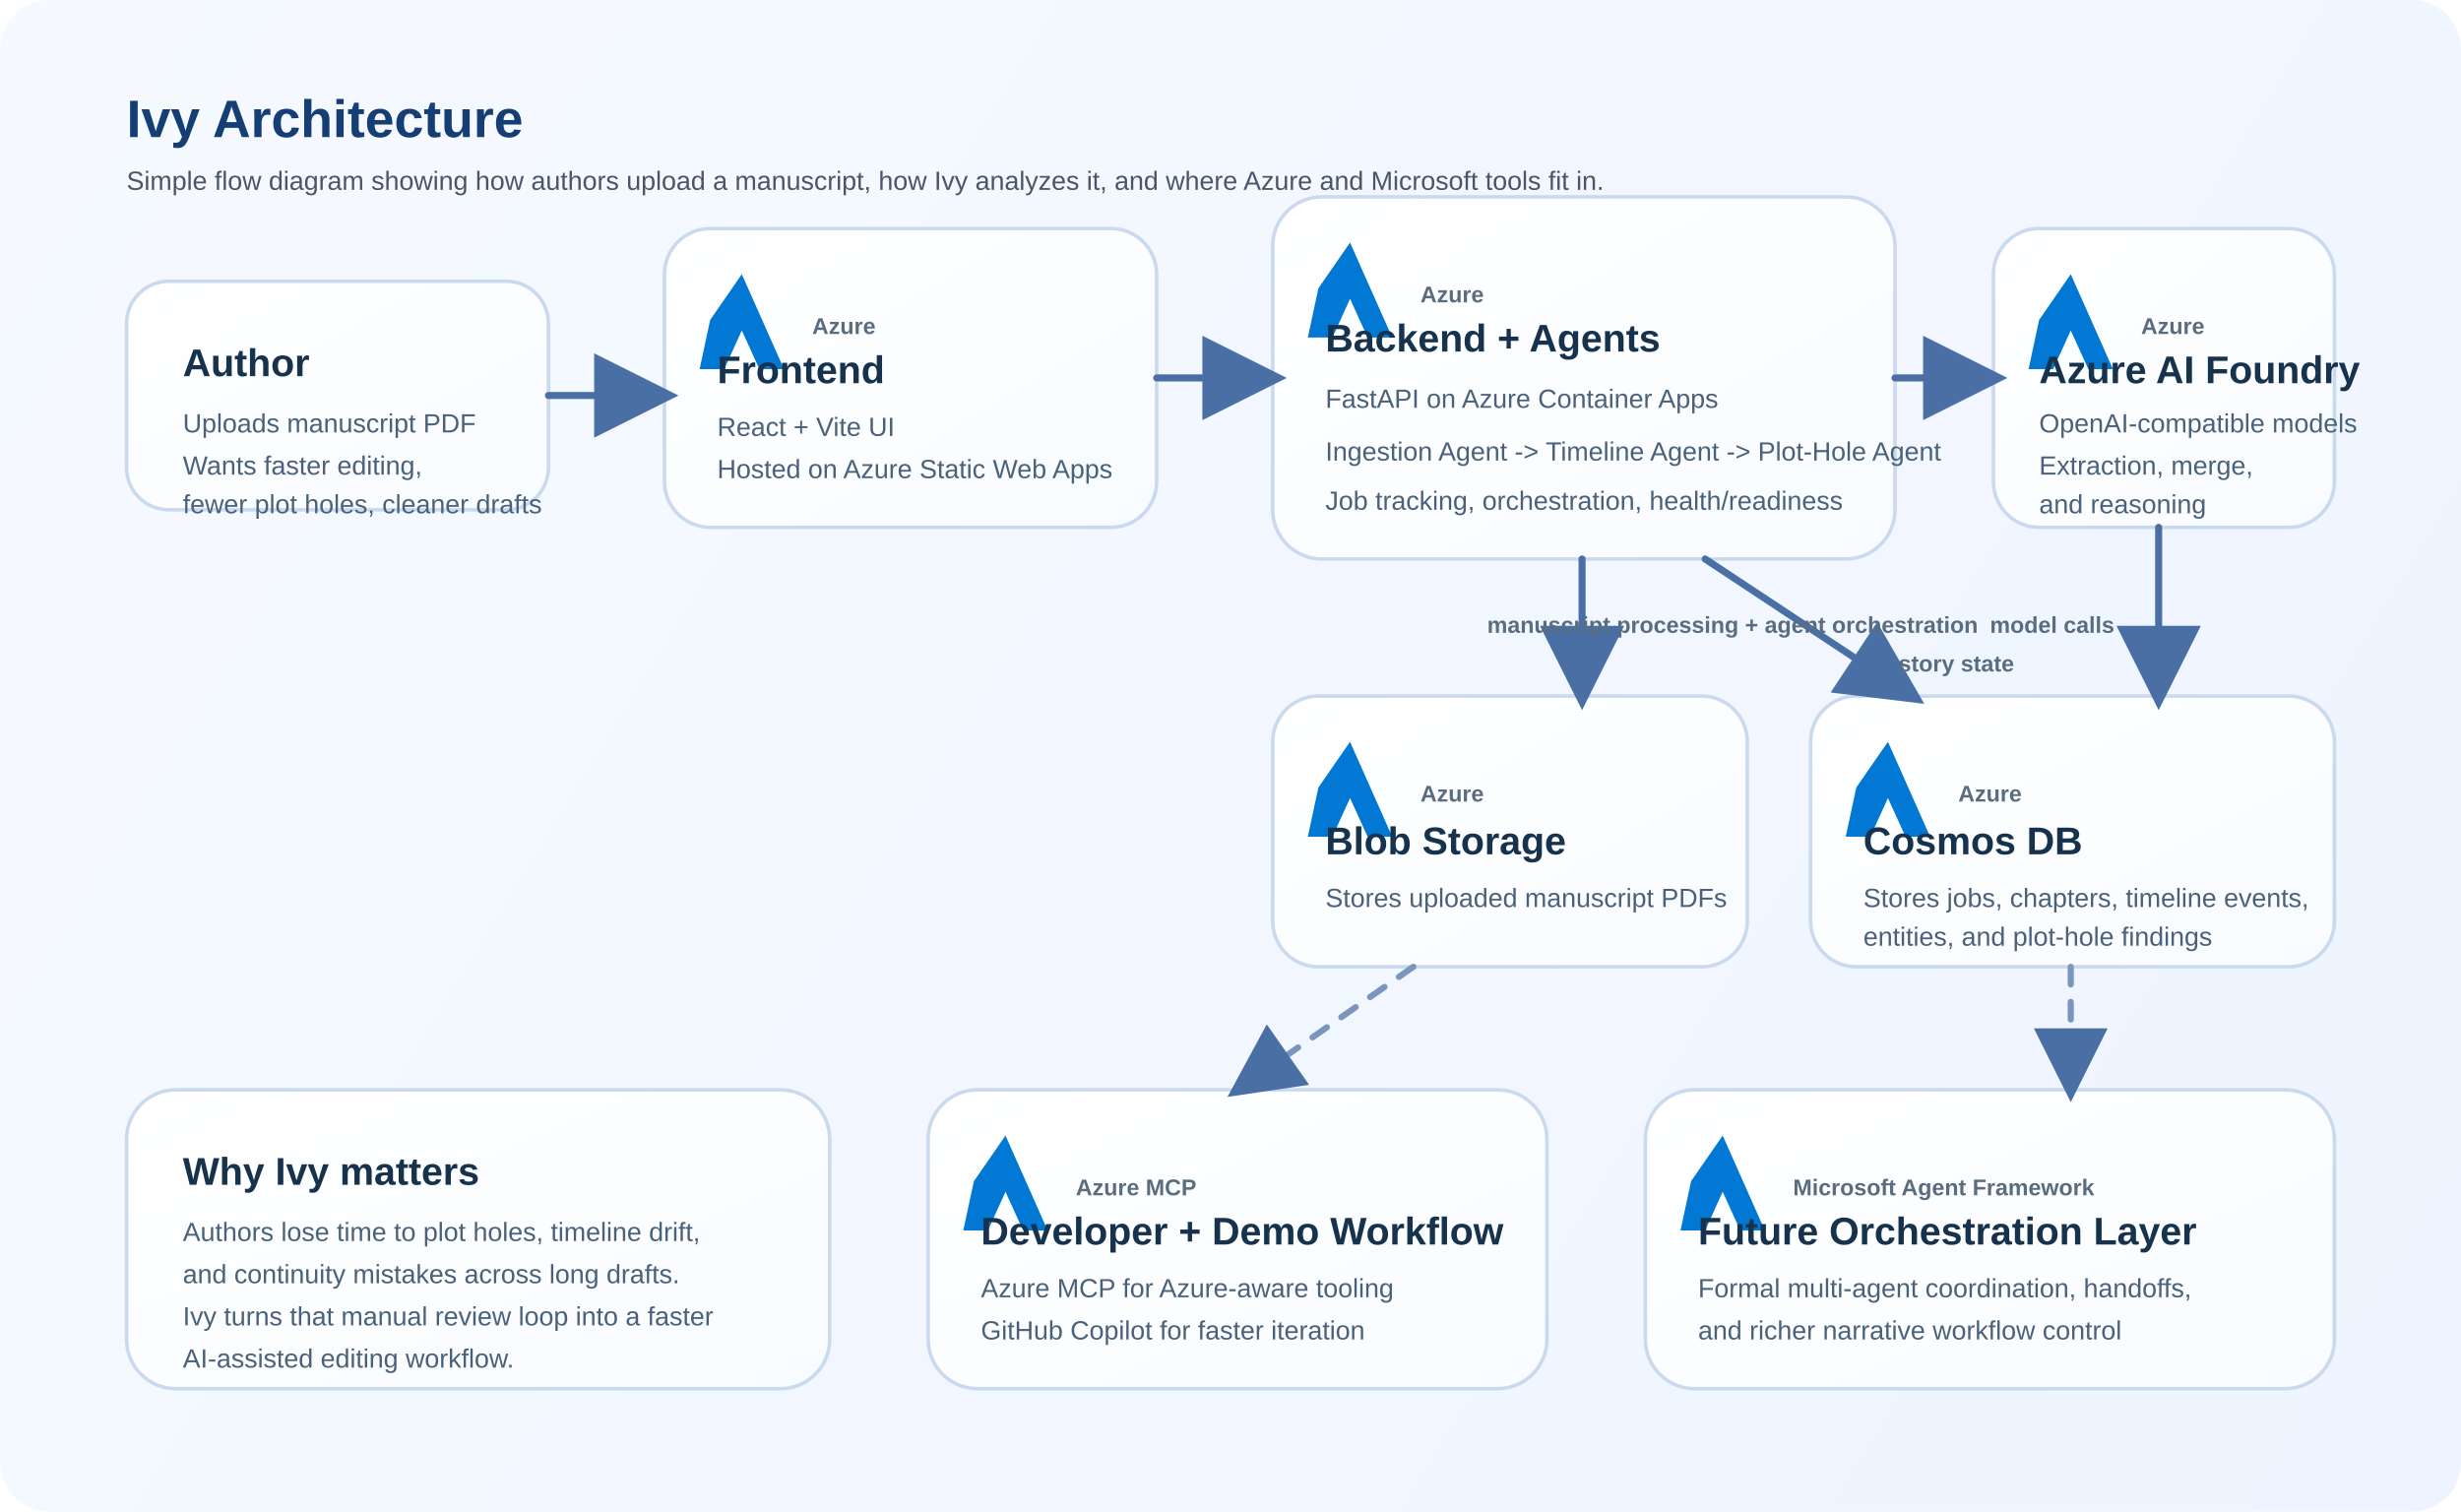
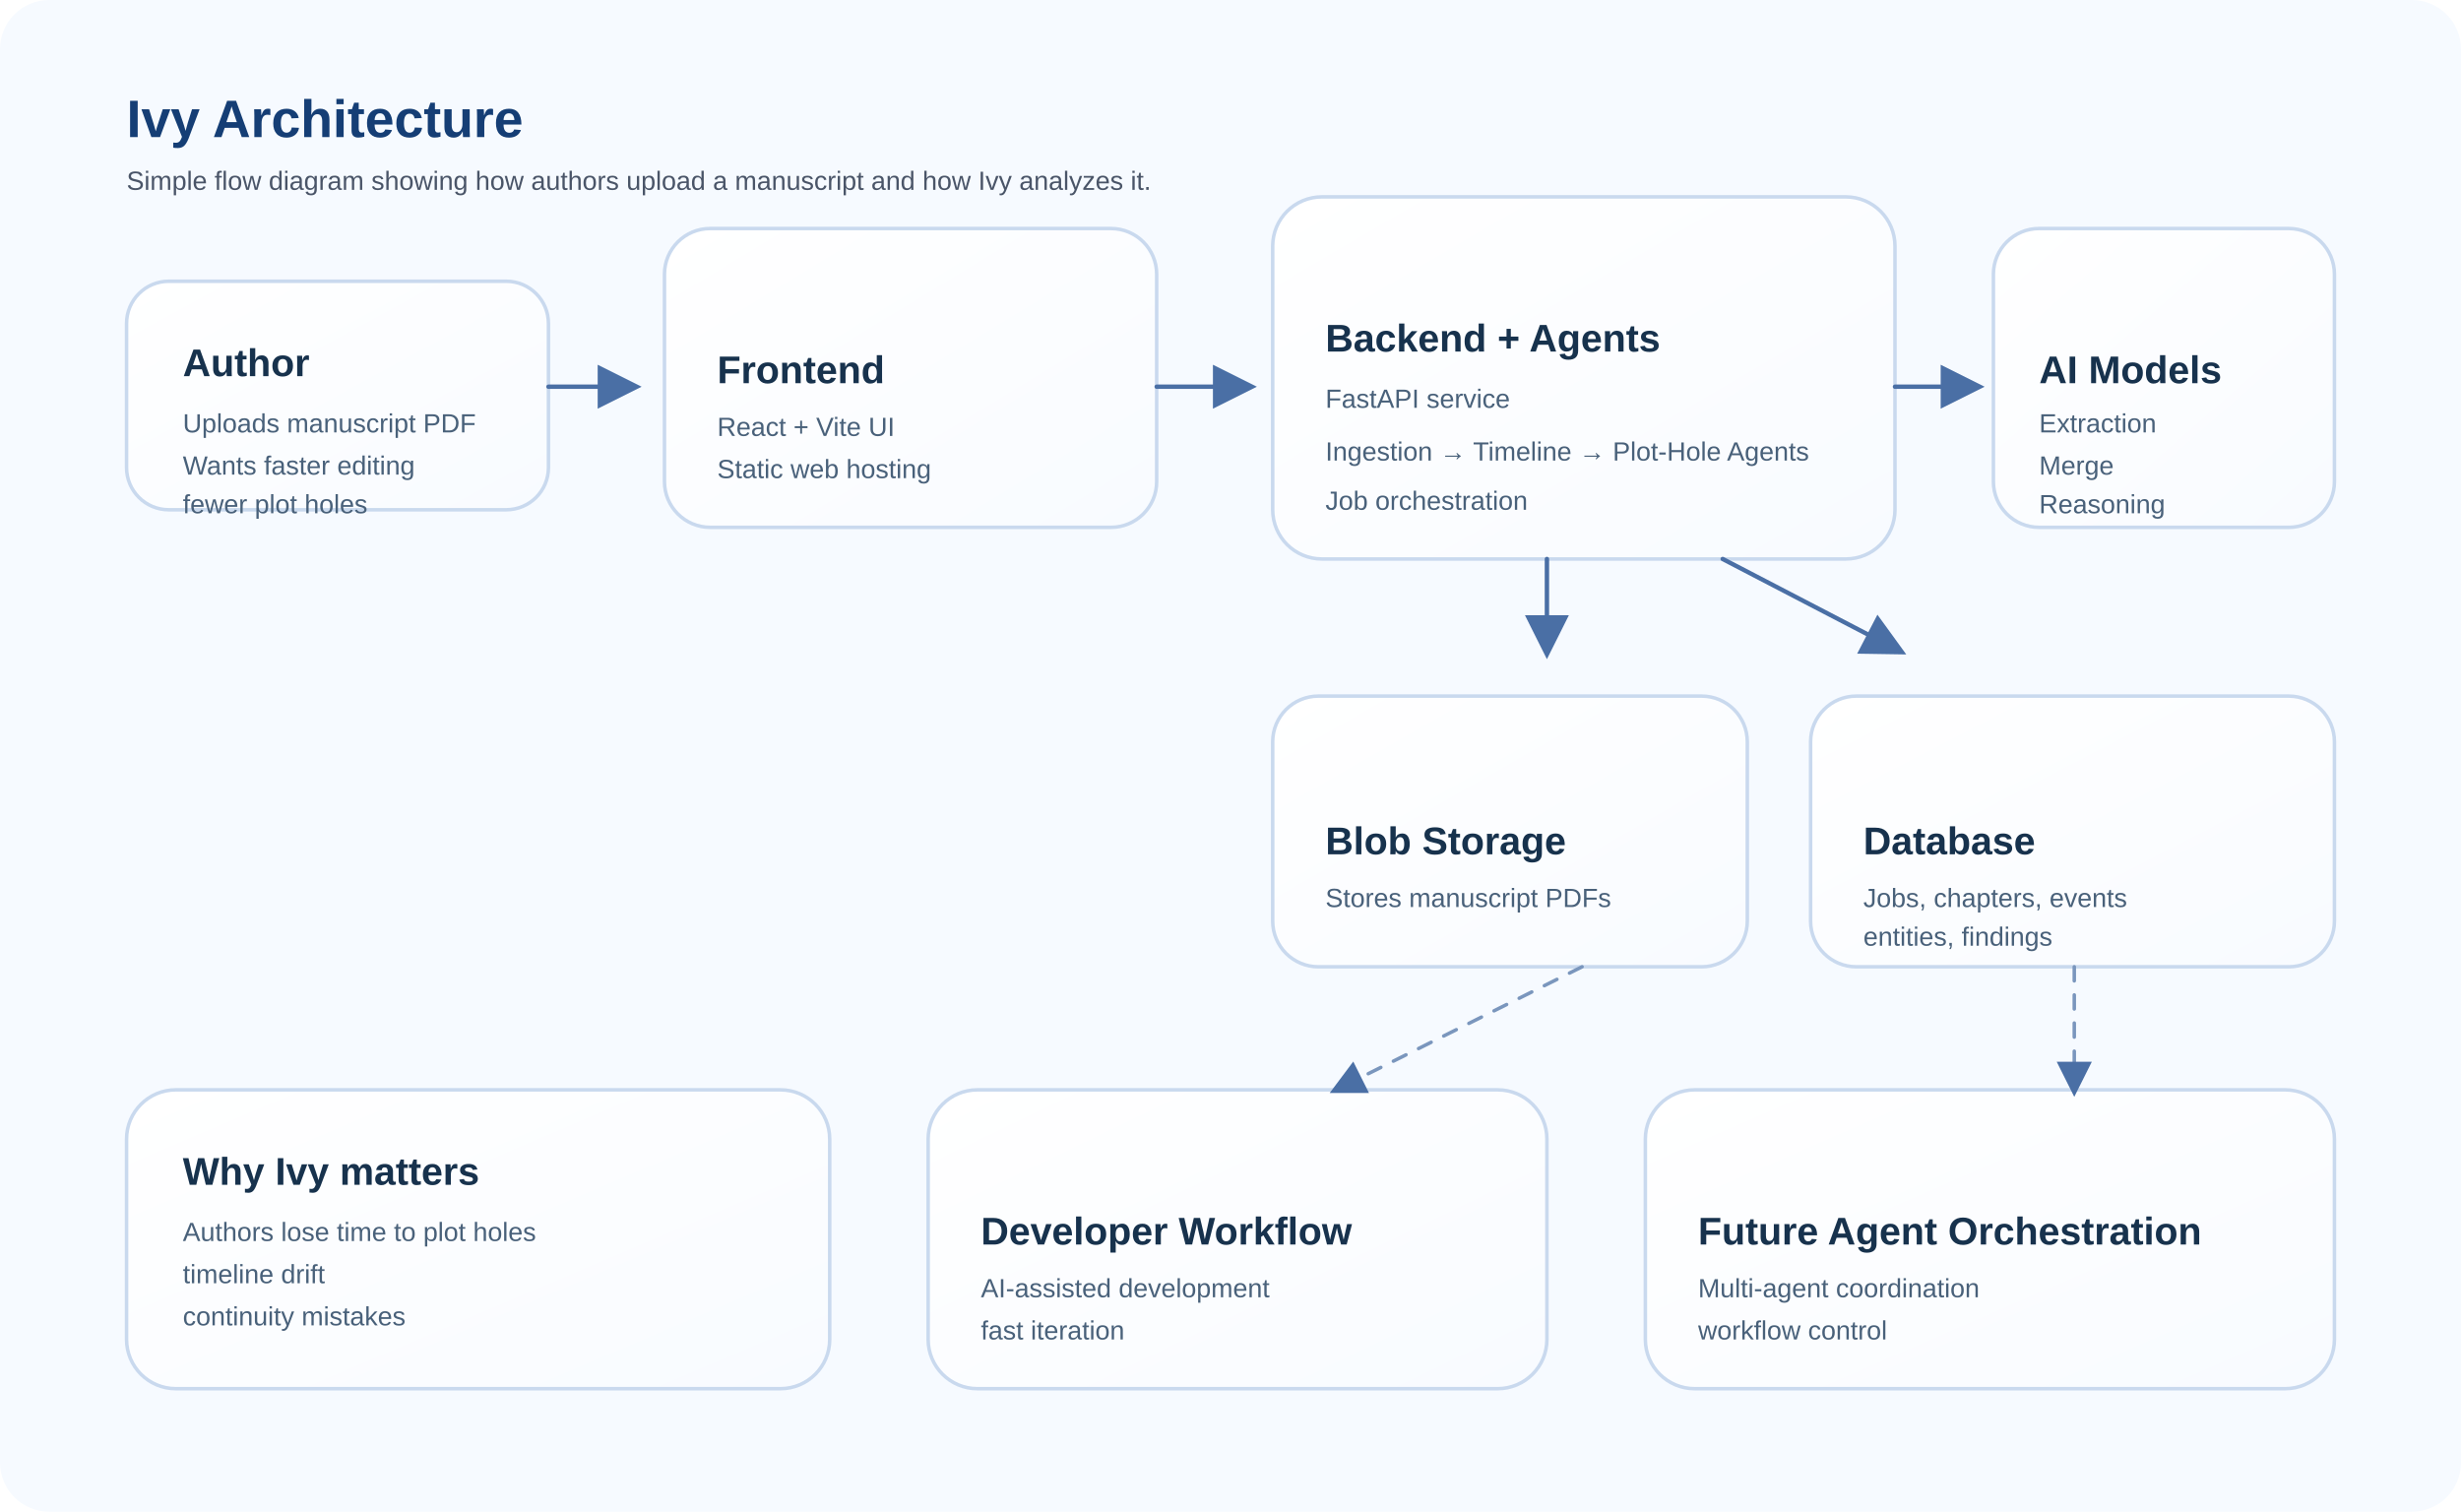
<svg xmlns="http://www.w3.org/2000/svg" width="1400" height="860" viewBox="0 0 1400 860" fill="none">
  <defs>
-     <linearGradient id="bg" x1="0" y1="0" x2="1400" y2="860" gradientUnits="userSpaceOnUse">
+     <linearGradient id="bg" x1="0" y1="0" x2="1400" y2="860">
      <stop stop-color="#F6FAFF" />
      <stop offset="1" stop-color="#EEF4FF" />
    </linearGradient>
    <linearGradient id="panel" x1="0" y1="0" x2="1" y2="1">
      <stop stop-color="#FFFFFF" />
      <stop offset="1" stop-color="#F8FBFF" />
    </linearGradient>
-     <marker id="arrow" markerWidth="12" markerHeight="12" refX="10" refY="6" orient="auto">
-       <path d="M0 0L12 6L0 12V0Z" fill="#4A6FA5" />
+     <marker id="arrow" markerWidth="10" markerHeight="10" refX="8" refY="5" orient="auto">
+       <path d="M0 0L10 5L0 10Z" fill="#4A6FA5" />
    </marker>
    <style>
-       .title { font: 700 30px 'Segoe UI', Arial, sans-serif; fill: #153E75; }
-       .subtitle { font: 500 15px 'Segoe UI', Arial, sans-serif; fill: #4A5568; }
-       .box-title { font: 700 22px 'Segoe UI', Arial, sans-serif; fill: #17324D; }
-       .box-body { font: 500 15px 'Segoe UI', Arial, sans-serif; fill: #49617A; }
-       .small { font: 600 13px 'Segoe UI', Arial, sans-serif; fill: #5A6D80; }
-       .azure { fill: #0078D4; }
-       .border { stroke: #C9D9EE; stroke-width: 2; }
-       .arrow { stroke: #4A6FA5; stroke-width: 4; stroke-linecap: round; marker-end: url(#arrow); }
-       .arrow-soft { stroke: #7A96BD; stroke-width: 3.5; stroke-linecap: round; marker-end: url(#arrow); stroke-dasharray: 10 10; }
+       .title { font:700 30px 'Segoe UI',Arial; fill:#153E75; }
+       .subtitle { font:500 15px 'Segoe UI',Arial; fill:#4A5568; }
+       .box-title { font:700 22px 'Segoe UI',Arial; fill:#17324D; }
+       .box-body { font:500 15px 'Segoe UI',Arial; fill:#49617A; }
+       .small { font:600 13px 'Segoe UI',Arial; fill:#5A6D80; }
+ 
+       .border { stroke:#C9D9EE; stroke-width:2; }
+ 
+       .arrow {
+         stroke:#4A6FA5;
+         stroke-width:2.5;
+         stroke-linecap:round;
+         marker-end:url(#arrow);
+       }
+ 
+       .arrow-soft {
+         stroke:#7A96BD;
+         stroke-width:2;
+         stroke-linecap:round;
+         stroke-dasharray:8 8;
+         marker-end:url(#arrow);
+       }
    </style>
  </defs>
  <rect width="1400" height="860" rx="28" fill="url(#bg)" />
  <text x="72" y="78" class="title">Ivy Architecture</text>
-   <text x="72" y="108" class="subtitle">Simple flow diagram showing how authors upload a manuscript, how Ivy analyzes it, and where Azure and Microsoft tools fit in.</text>
+   <text x="72" y="108" class="subtitle">
+     Simple flow diagram showing how authors upload a manuscript and how Ivy analyzes it.
+   </text>
  <rect x="72" y="160" width="240" height="130" rx="24" fill="url(#panel)" class="border" />
  <text x="104" y="214" class="box-title">Author</text>
  <text x="104" y="246" class="box-body">Uploads manuscript PDF</text>
-   <text x="104" y="270" class="box-body">Wants faster editing,</text>
-   <text x="104" y="292" class="box-body">fewer plot holes, cleaner drafts</text>
+   <text x="104" y="270" class="box-body">Wants faster editing</text>
+   <text x="104" y="292" class="box-body">fewer plot holes</text>
  <rect x="378" y="130" width="280" height="170" rx="26" fill="url(#panel)" class="border" />
-   <g transform="translate(404 156)">
-     <polygon points="0,26 18,0 42,54 28,54 18,32 8,54 -6,54" class="azure" />
-     <text x="58" y="34" class="small">Azure</text>
-   </g>
  <text x="408" y="218" class="box-title">Frontend</text>
  <text x="408" y="248" class="box-body">React + Vite UI</text>
-   <text x="408" y="272" class="box-body">Hosted on Azure Static Web Apps</text>
+   <text x="408" y="272" class="box-body">Static web hosting</text>
  <rect x="724" y="112" width="354" height="206" rx="28" fill="url(#panel)" class="border" />
-   <g transform="translate(750 138)">
-     <polygon points="0,26 18,0 42,54 28,54 18,32 8,54 -6,54" class="azure" />
-     <text x="58" y="34" class="small">Azure</text>
-   </g>
  <text x="754" y="200" class="box-title">Backend + Agents</text>
-   <text x="754" y="232" class="box-body">FastAPI on Azure Container Apps</text>
-   <text x="754" y="262" class="box-body">Ingestion Agent -&gt; Timeline Agent -&gt; Plot-Hole Agent</text>
-   <text x="754" y="290" class="box-body">Job tracking, orchestration, health/readiness</text>
+   <text x="754" y="232" class="box-body">FastAPI service</text>
+   <text x="754" y="262" class="box-body">Ingestion → Timeline → Plot-Hole Agents</text>
+   <text x="754" y="290" class="box-body">Job orchestration</text>
  <rect x="1134" y="130" width="194" height="170" rx="26" fill="url(#panel)" class="border" />
-   <g transform="translate(1160 156)">
-     <polygon points="0,26 18,0 42,54 28,54 18,32 8,54 -6,54" class="azure" />
-     <text x="58" y="34" class="small">Azure</text>
-   </g>
-   <text x="1160" y="218" class="box-title">Azure AI Foundry</text>
-   <text x="1160" y="246" class="box-body">OpenAI-compatible models</text>
-   <text x="1160" y="270" class="box-body">Extraction, merge,</text>
-   <text x="1160" y="292" class="box-body">and reasoning</text>
+   <text x="1160" y="218" class="box-title">AI Models</text>
+   <text x="1160" y="246" class="box-body">Extraction</text>
+   <text x="1160" y="270" class="box-body">Merge</text>
+   <text x="1160" y="292" class="box-body">Reasoning</text>
  <rect x="724" y="396" width="270" height="154" rx="26" fill="url(#panel)" class="border" />
-   <g transform="translate(750 422)">
-     <polygon points="0,26 18,0 42,54 28,54 18,32 8,54 -6,54" class="azure" />
-     <text x="58" y="34" class="small">Azure</text>
-   </g>
  <text x="754" y="486" class="box-title">Blob Storage</text>
-   <text x="754" y="516" class="box-body">Stores uploaded manuscript PDFs</text>
+   <text x="754" y="516" class="box-body">Stores manuscript PDFs</text>
  <rect x="1030" y="396" width="298" height="154" rx="26" fill="url(#panel)" class="border" />
-   <g transform="translate(1056 422)">
-     <polygon points="0,26 18,0 42,54 28,54 18,32 8,54 -6,54" class="azure" />
-     <text x="58" y="34" class="small">Azure</text>
-   </g>
-   <text x="1060" y="486" class="box-title">Cosmos DB</text>
-   <text x="1060" y="516" class="box-body">Stores jobs, chapters, timeline events,</text>
-   <text x="1060" y="538" class="box-body">entities, and plot-hole findings</text>
+   <text x="1060" y="486" class="box-title">Database</text>
+   <text x="1060" y="516" class="box-body">Jobs, chapters, events</text>
+   <text x="1060" y="538" class="box-body">entities, findings</text>
  <rect x="72" y="620" width="400" height="170" rx="28" fill="url(#panel)" class="border" />
  <text x="104" y="674" class="box-title">Why Ivy matters</text>
-   <text x="104" y="706" class="box-body">Authors lose time to plot holes, timeline drift,</text>
-   <text x="104" y="730" class="box-body">and continuity mistakes across long drafts.</text>
-   <text x="104" y="754" class="box-body">Ivy turns that manual review loop into a faster</text>
-   <text x="104" y="778" class="box-body">AI-assisted editing workflow.</text>
+   <text x="104" y="706" class="box-body">Authors lose time to plot holes</text>
+   <text x="104" y="730" class="box-body">timeline drift</text>
+   <text x="104" y="754" class="box-body">continuity mistakes</text>
  <rect x="528" y="620" width="352" height="170" rx="28" fill="url(#panel)" class="border" />
-   <g transform="translate(554 646)">
-     <polygon points="0,26 18,0 42,54 28,54 18,32 8,54 -6,54" class="azure" />
-     <text x="58" y="34" class="small">Azure MCP</text>
-   </g>
-   <text x="558" y="708" class="box-title">Developer + Demo Workflow</text>
-   <text x="558" y="738" class="box-body">Azure MCP for Azure-aware tooling</text>
-   <text x="558" y="762" class="box-body">GitHub Copilot for faster iteration</text>
+   <text x="558" y="708" class="box-title">Developer Workflow</text>
+   <text x="558" y="738" class="box-body">AI-assisted development</text>
+   <text x="558" y="762" class="box-body">fast iteration</text>
  <rect x="936" y="620" width="392" height="170" rx="28" fill="url(#panel)" class="border" />
-   <g transform="translate(962 646)">
-     <polygon points="0,26 18,0 42,54 28,54 18,32 8,54 -6,54" class="azure" />
-     <text x="58" y="34" class="small">Microsoft Agent Framework</text>
-   </g>
-   <text x="966" y="708" class="box-title">Future Orchestration Layer</text>
-   <text x="966" y="738" class="box-body">Formal multi-agent coordination, handoffs,</text>
-   <text x="966" y="762" class="box-body">and richer narrative workflow control</text>
-   <path d="M312 225H378" class="arrow" />
-   <path d="M658 215H724" class="arrow" />
-   <path d="M1078 215H1134" class="arrow" />
-   <path d="M900 318V396" class="arrow" />
-   <path d="M970 318L1088 396" class="arrow" />
-   <path d="M1228 300V396" class="arrow" />
-   <path d="M804 550L704 620" class="arrow-soft" />
-   <path d="M1178 550V620" class="arrow-soft" />
-   <text x="846" y="360" class="small">manuscript processing + agent orchestration</text>
-   <text x="1132" y="360" class="small">model calls</text>
-   <text x="1080" y="382" class="small">story state</text>
+   <text x="966" y="708" class="box-title">Future Agent Orchestration</text>
+   <text x="966" y="738" class="box-body">Multi-agent coordination</text>
+   <text x="966" y="762" class="box-body">workflow control</text>
+   <path d="M312 220 L360 220" class="arrow" />
+   <path d="M658 220 L710 220" class="arrow" />
+   <path d="M1078 220 L1124 220" class="arrow" />
+   <path d="M880 318 L880 370" class="arrow" />
+   <path d="M980 318 L1080 370" class="arrow" />
+   <path d="M900 550 L760 620" class="arrow-soft" />
+   <path d="M1180 550 L1180 620" class="arrow-soft" />
</svg>
